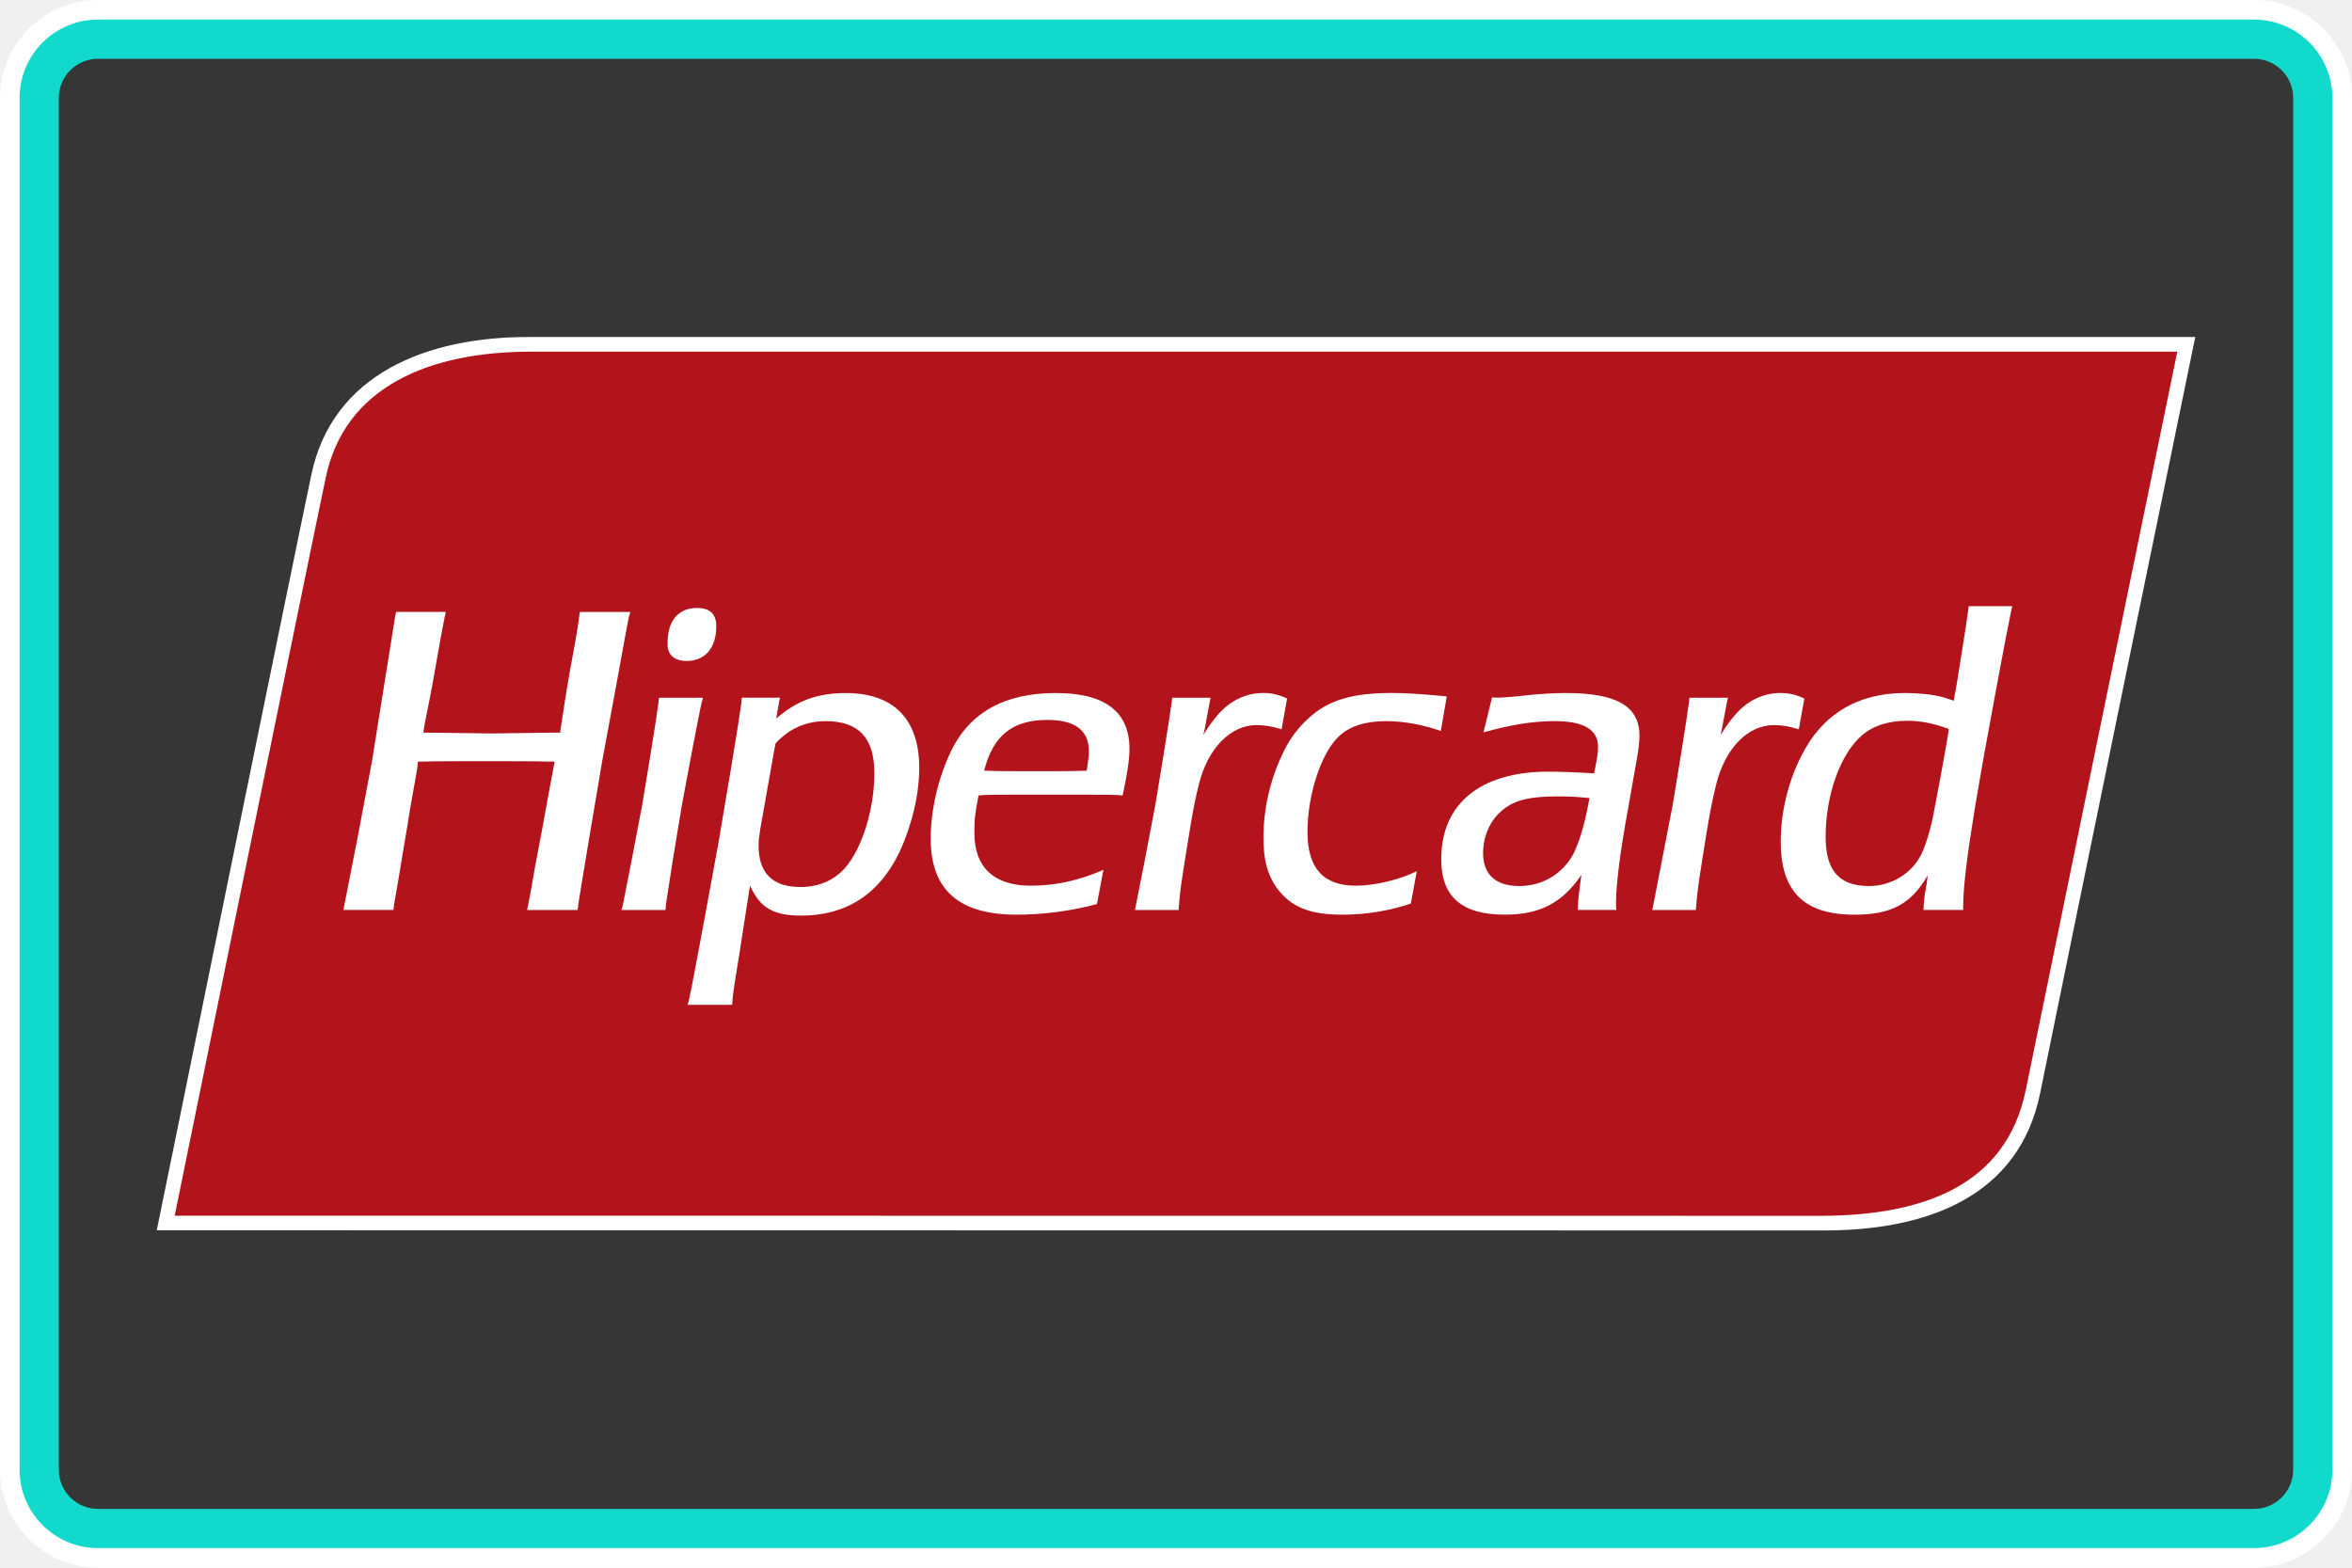
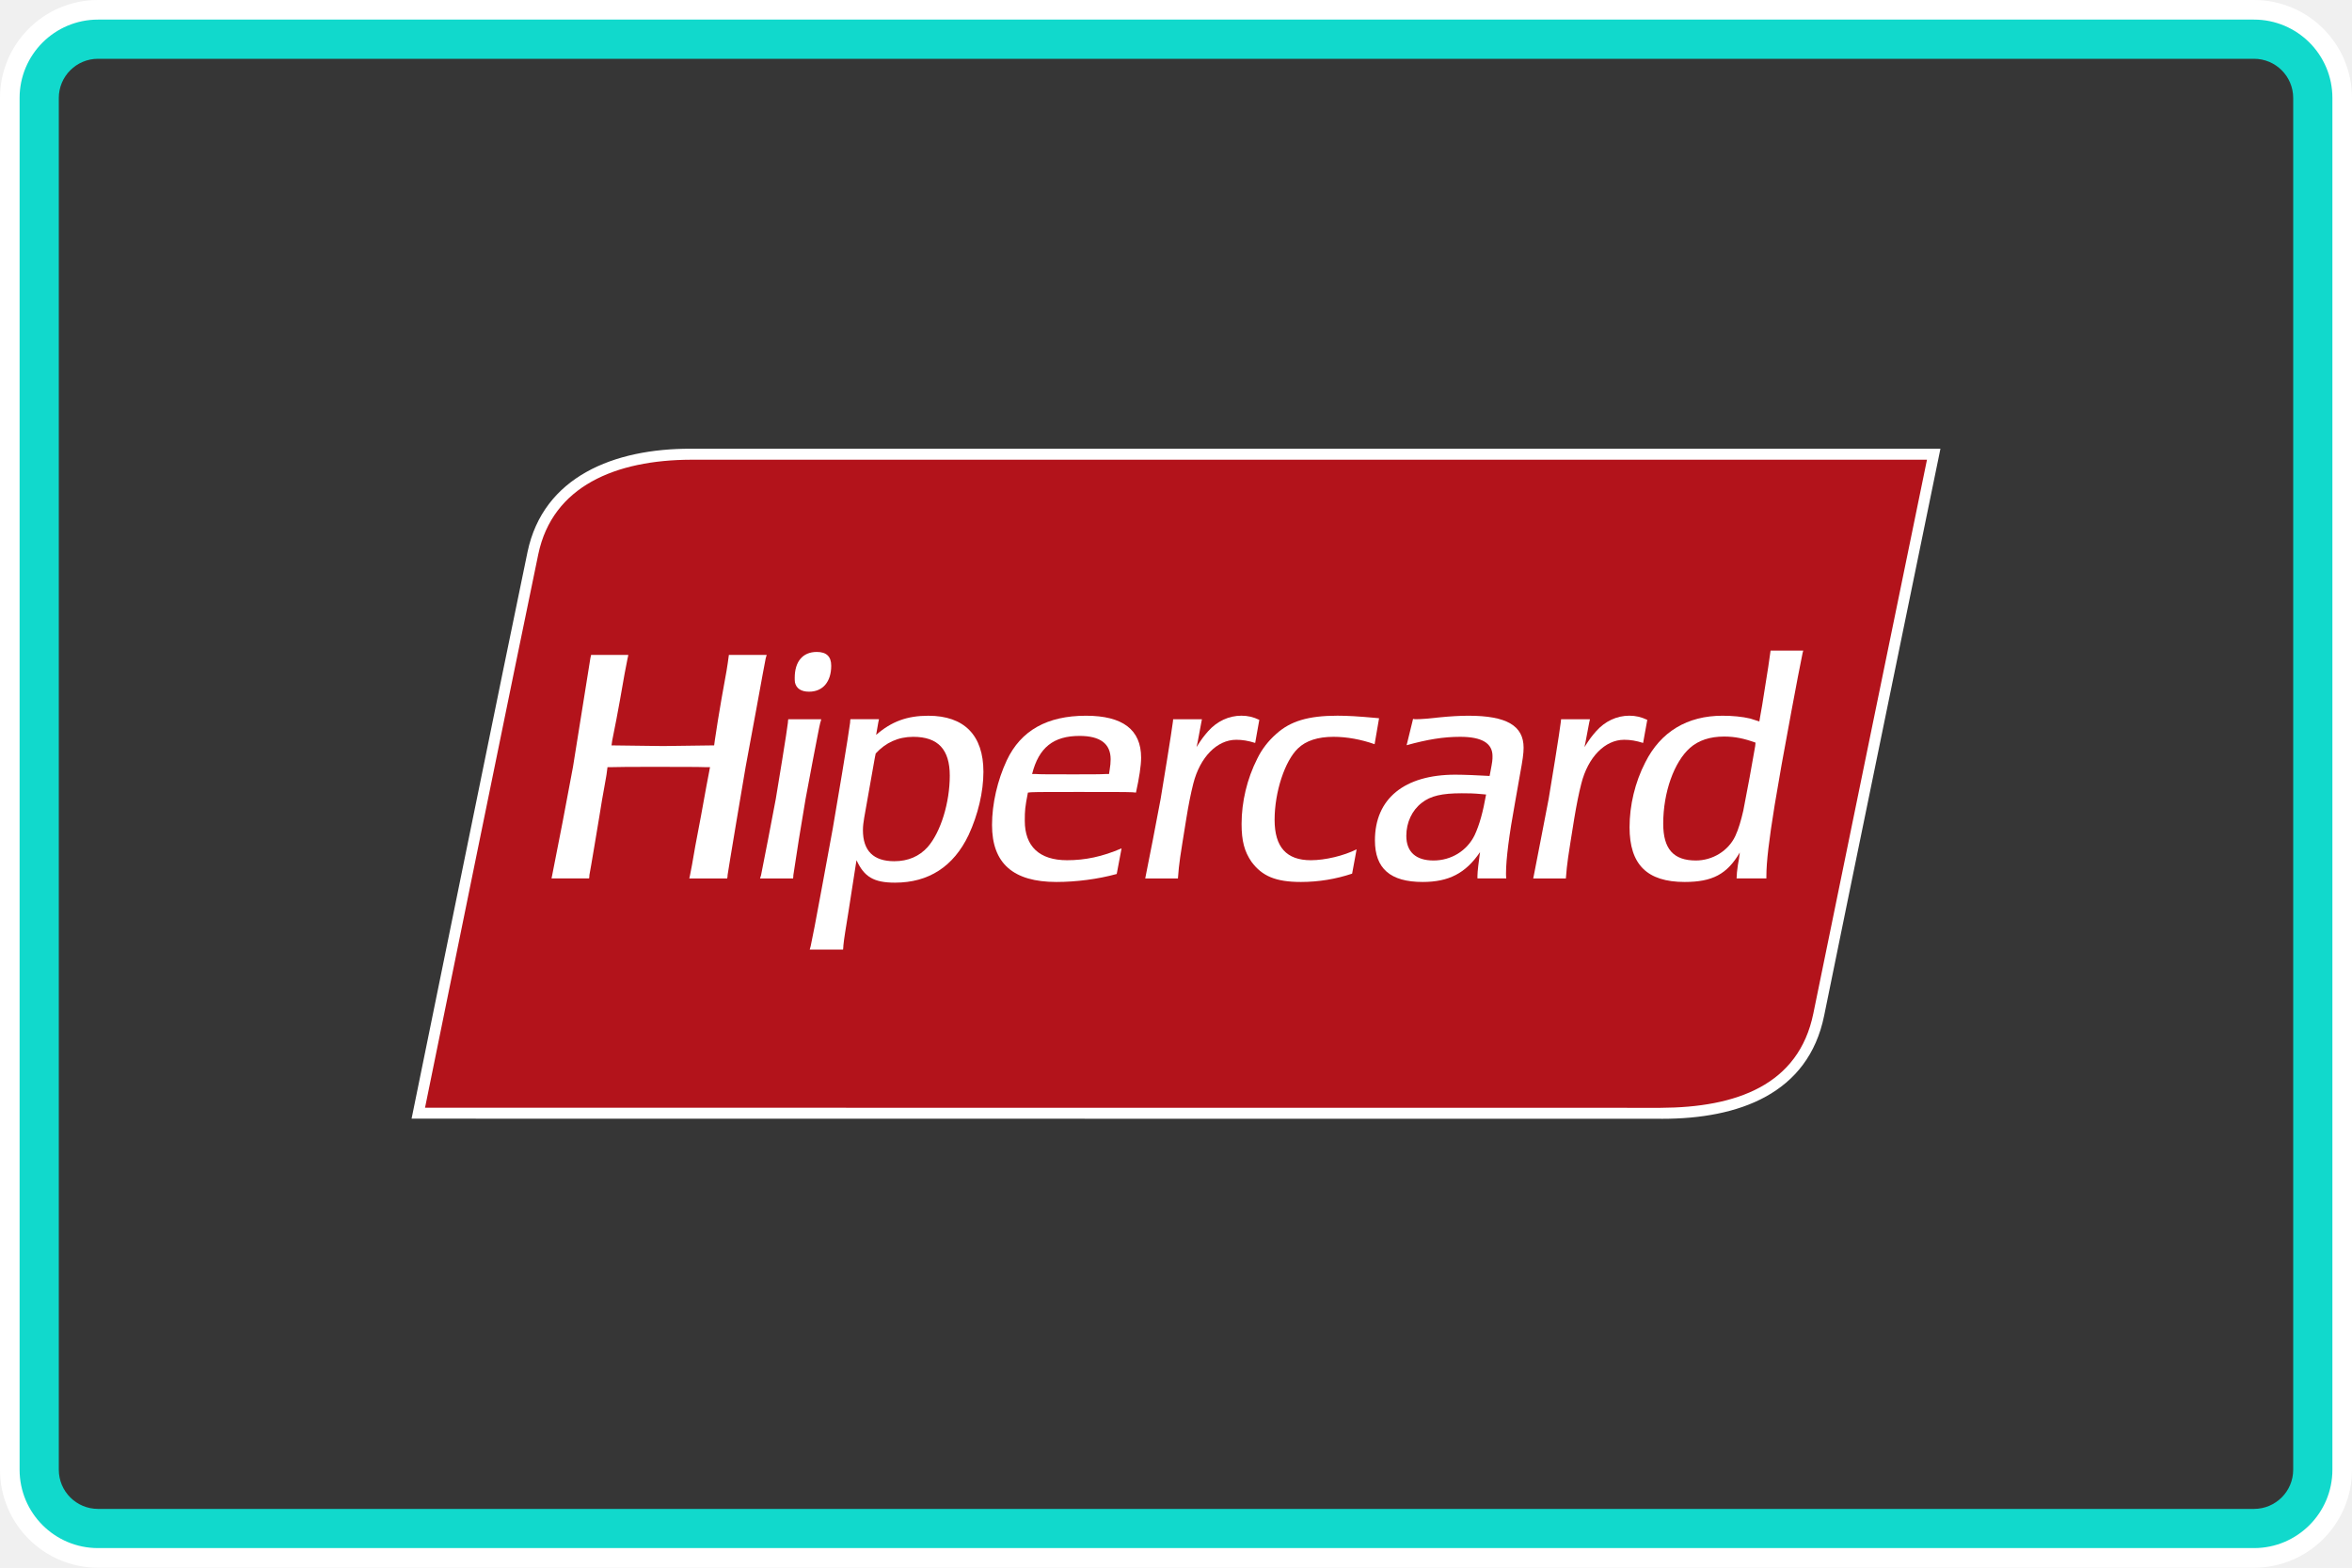
<svg xmlns="http://www.w3.org/2000/svg" width="120" height="80" viewBox="0 0 120 80" role="img" aria-labelledby="t-hipercard">
  <rect width="120" height="80" rx="5" fill="#FFFFFF" />
  <rect x="1" y="1" width="118" height="78" rx="4" fill="#11D9CC" />
  <rect x="3" y="3" width="114" height="74" rx="2" fill="#363636" />
-   <svg fill="none" x="8" y="8" width="104" height="64" viewBox="12.34 19.11 95.32 41.79" preserveAspectRatio="xMidYMid meet">
+   <svg fill="none" x="21" y="19" width="78" height="42" viewBox="12.34 19.11 95.32 41.79" preserveAspectRatio="xMidYMid meet">
    <path d="M90.216 60.552C94.97 60.552 99.121 59.09 100.076 54.389C101.03 49.688 107.242 19.45 107.242 19.45H29.767C25.009 19.45 20.843 21.144 19.906 25.611C18.968 30.077 12.759 60.546 12.759 60.546L90.216 60.552Z" fill="#B3131B" />
    <path d="M90.216 60.893V60.553V60.209C94.929 60.189 98.828 58.798 99.739 54.319C100.629 49.941 106.076 23.423 106.823 19.792H29.767C25.066 19.806 21.131 21.437 20.24 25.68C19.771 27.912 17.984 36.645 16.313 44.821C14.873 51.881 13.521 58.516 13.177 60.203L90.216 60.209V60.553L90.215 60.893L12.338 60.885L12.422 60.476C12.422 60.476 18.629 30.008 19.569 25.539C20.555 20.852 24.953 19.09 29.767 19.106H107.662L107.578 19.518C107.578 19.533 106.026 27.076 104.352 35.225C102.679 43.372 100.888 52.106 100.413 54.456C99.422 59.35 95.067 60.894 90.308 60.894C90.279 60.894 90.247 60.894 90.216 60.893Z" fill="white" />
    <path d="M21.106 45.699L21.75 42.413L22.403 38.946L23.486 32.173L23.532 31.963H25.852C25.828 32.068 25.828 32.132 25.808 32.173C25.724 32.57 25.558 33.448 25.327 34.804C25.202 35.537 25.033 36.373 24.846 37.315L24.805 37.609H24.993L28.021 37.648L30.97 37.609H31.203L31.242 37.315C31.368 36.499 31.494 35.642 31.66 34.721C31.997 32.883 32.017 32.756 32.122 31.965H34.48C34.443 32.112 34.443 32.112 34.419 32.175C34.377 32.383 34.171 33.47 33.813 35.455L33.167 38.946L32.581 42.415C32.248 44.381 32.079 45.468 32.041 45.699C32.041 45.778 32.041 45.778 32.017 45.905H29.655L29.7 45.699C29.757 45.446 29.864 44.841 30.029 43.879C30.091 43.52 30.218 42.918 30.385 41.996L30.72 40.156C30.825 39.594 30.888 39.256 30.907 39.173C30.907 39.13 30.929 39.072 30.948 38.965H30.678C30.282 38.946 28.86 38.946 27.501 38.946C26.143 38.946 25.24 38.946 24.823 38.964H24.554C24.512 39.365 24.491 39.444 24.366 40.156C24.261 40.699 24.16 41.326 24.053 41.995C23.887 42.98 23.779 43.605 23.739 43.878C23.572 44.882 23.466 45.485 23.425 45.699C23.425 45.736 23.425 45.822 23.406 45.904H21.064L21.106 45.699Z" fill="white" />
    <path d="M34.127 45.707L34.566 43.468L35.046 40.952L35.446 38.514C35.647 37.274 35.766 36.497 35.804 36.177C35.804 36.136 35.804 36.075 35.825 35.977H37.88C37.863 36.075 37.841 36.136 37.824 36.177C37.744 36.497 37.604 37.274 37.361 38.514L36.903 40.952L36.486 43.468C36.302 44.646 36.182 45.405 36.141 45.707C36.141 45.746 36.141 45.827 36.125 45.905H34.065L34.127 45.707ZM36.227 33.397C36.227 32.38 36.725 31.779 37.604 31.779C38.203 31.779 38.503 32.06 38.503 32.639C38.503 33.639 37.982 34.258 37.123 34.258C36.623 34.258 36.324 34.055 36.242 33.679C36.227 33.576 36.227 33.497 36.227 33.397Z" fill="white" />
    <path d="M37.224 50.119C37.321 49.681 37.562 48.443 37.942 46.367L38.6 42.788L39.18 39.353C39.461 37.674 39.622 36.615 39.682 36.176C39.682 36.096 39.682 36.096 39.7 35.975H41.481L41.438 36.176L41.342 36.732L41.302 36.953C42.261 36.115 43.239 35.758 44.556 35.758C46.793 35.758 47.993 36.974 47.993 39.253C47.993 40.512 47.654 41.93 47.072 43.19C46.13 45.167 44.576 46.167 42.479 46.167C41.157 46.167 40.558 45.806 40.081 44.769L40.041 45.005L39.581 47.963C39.421 48.963 39.297 49.681 39.26 50.101C39.26 50.119 39.26 50.2 39.243 50.341H37.163C37.201 50.2 37.201 50.2 37.224 50.119ZM41.216 38.41L40.558 42.129C40.517 42.389 40.48 42.627 40.48 42.89C40.48 44.187 41.141 44.83 42.436 44.83C43.297 44.83 43.996 44.525 44.516 43.947C45.335 43.01 45.895 41.172 45.895 39.494C45.895 37.874 45.176 37.073 43.617 37.073C42.677 37.073 41.897 37.435 41.276 38.112L41.216 38.41Z" fill="white" />
    <path d="M52.545 46.124C49.853 46.124 48.529 44.969 48.529 42.569C48.529 41.249 48.871 39.771 49.451 38.535C50.329 36.675 51.97 35.757 54.385 35.757C56.682 35.757 57.825 36.633 57.825 38.373C57.825 38.871 57.702 39.654 57.504 40.55L57.284 40.529C56.925 40.511 55.804 40.511 53.925 40.511C52.328 40.511 51.351 40.511 50.972 40.529L50.767 40.55C50.589 41.449 50.572 41.671 50.572 42.31C50.572 43.91 51.488 44.768 53.207 44.768C54.329 44.768 55.404 44.549 56.606 44.028L56.304 45.626C55.145 45.946 53.785 46.124 52.545 46.124ZM51.248 39.391C51.468 39.413 52.209 39.413 53.448 39.413H53.767C54.665 39.413 55.285 39.413 55.644 39.391H55.825L55.864 39.131C55.904 38.893 55.925 38.671 55.925 38.474C55.925 37.493 55.263 37.016 53.986 37.016C52.366 37.016 51.447 37.733 51.028 39.391H51.248Z" fill="white" />
    <path d="M58.12 45.707L58.562 43.468L59.041 40.952L59.44 38.514C59.64 37.274 59.759 36.497 59.8 36.177C59.8 36.136 59.821 36.075 59.821 35.977H61.617L61.578 36.177L61.343 37.435L61.279 37.713C61.617 37.177 61.739 37.033 61.996 36.732C62.56 36.096 63.298 35.755 64.076 35.755C64.478 35.755 64.818 35.836 65.194 36.015L64.937 37.454C64.496 37.315 64.137 37.257 63.758 37.257C62.56 37.257 61.499 38.335 61.078 39.991C60.922 40.612 60.777 41.331 60.643 42.171C60.242 44.668 60.198 44.866 60.12 45.905H58.082L58.12 45.707Z" fill="white" />
    <path d="M72.383 37.533C71.543 37.235 70.644 37.072 69.822 37.072C68.845 37.072 68.101 37.314 67.606 37.793C66.787 38.573 66.148 40.511 66.148 42.249C66.148 43.949 66.889 44.768 68.407 44.768C69.306 44.768 70.465 44.488 71.261 44.089L70.981 45.605C69.963 45.946 68.886 46.124 67.788 46.124C66.226 46.124 65.368 45.763 64.707 44.867C64.268 44.228 64.089 43.569 64.089 42.51C64.089 41.131 64.428 39.693 65.068 38.432C65.35 37.852 65.747 37.334 66.248 36.893C67.127 36.096 68.246 35.755 70.064 35.755C70.703 35.755 71.38 35.796 72.461 35.895L72.661 35.914L72.383 37.533Z" fill="white" />
    <path d="M75.379 46.124C73.36 46.124 72.403 45.284 72.403 43.529C72.403 40.93 74.239 39.434 77.417 39.434C77.915 39.434 78.896 39.472 79.553 39.513L79.596 39.294C79.734 38.573 79.734 38.514 79.734 38.273C79.734 37.474 79.075 37.072 77.715 37.072C76.68 37.072 75.681 37.235 74.379 37.596L74.781 35.955C74.859 35.975 74.919 35.975 74.959 35.975C75.276 35.975 75.779 35.935 76.477 35.855C77.076 35.796 77.676 35.757 78.234 35.757C80.611 35.757 81.673 36.377 81.673 37.755C81.673 38.112 81.614 38.514 81.453 39.391L81.132 41.21C80.777 43.15 80.576 44.689 80.576 45.587C80.576 45.666 80.576 45.785 80.592 45.904H78.795V45.746C78.795 45.464 78.877 44.845 78.955 44.265C78.056 45.587 76.998 46.124 75.379 46.124ZM79.135 40.652C78.534 40.593 78.234 40.593 77.817 40.593C76.596 40.593 75.878 40.749 75.32 41.191C74.722 41.651 74.36 42.407 74.36 43.247C74.36 44.25 74.959 44.785 76.055 44.785C77.157 44.785 78.135 44.187 78.618 43.21C78.916 42.569 79.135 41.789 79.334 40.67L79.135 40.652Z" fill="white" />
    <path d="M82.313 45.707L82.748 43.468L83.234 40.952L83.633 38.514C83.83 37.274 83.951 36.497 83.988 36.177C83.988 36.136 84.009 36.075 84.009 35.977H85.81L85.765 36.177L85.527 37.435L85.468 37.713C85.81 37.177 85.927 37.033 86.187 36.732C86.749 36.096 87.486 35.755 88.266 35.755C88.665 35.755 89.004 35.836 89.384 36.015L89.124 37.454C88.684 37.315 88.327 37.257 87.943 37.257C86.749 37.257 85.689 38.335 85.271 39.991C85.111 40.612 84.97 41.331 84.83 42.171C84.431 44.668 84.39 44.866 84.308 45.905H82.272L82.313 45.707Z" fill="white" />
    <path d="M91.716 46.124C89.378 46.124 88.279 45.046 88.279 42.711C88.279 41.351 88.618 39.911 89.257 38.671C90.216 36.756 91.877 35.757 94.072 35.757C94.694 35.757 95.312 35.815 95.81 35.935C95.973 35.994 96.074 36.015 96.372 36.114L96.411 35.874C96.491 35.474 96.591 34.838 96.729 33.957C96.888 32.998 96.991 32.299 97.049 31.856L97.071 31.697H99.108L99.07 31.838C98.907 32.64 98.672 33.838 98.371 35.474C97.828 38.395 97.631 39.493 97.33 41.309C96.969 43.529 96.81 44.886 96.81 45.763V45.904H94.952C94.97 45.586 94.97 45.485 95.033 45.067C95.093 44.744 95.115 44.629 95.153 44.287C94.357 45.647 93.436 46.124 91.716 46.124ZM94.173 37.056C93.294 37.056 92.579 37.294 92.055 37.755C91.058 38.633 90.378 40.529 90.378 42.489C90.378 44.068 91.018 44.785 92.413 44.785C93.454 44.785 94.434 44.187 94.87 43.265C95.074 42.83 95.231 42.288 95.372 41.671C95.613 40.451 95.933 38.712 96.112 37.652L96.133 37.435C95.415 37.176 94.85 37.056 94.173 37.056Z" fill="white" />
  </svg>
</svg>
